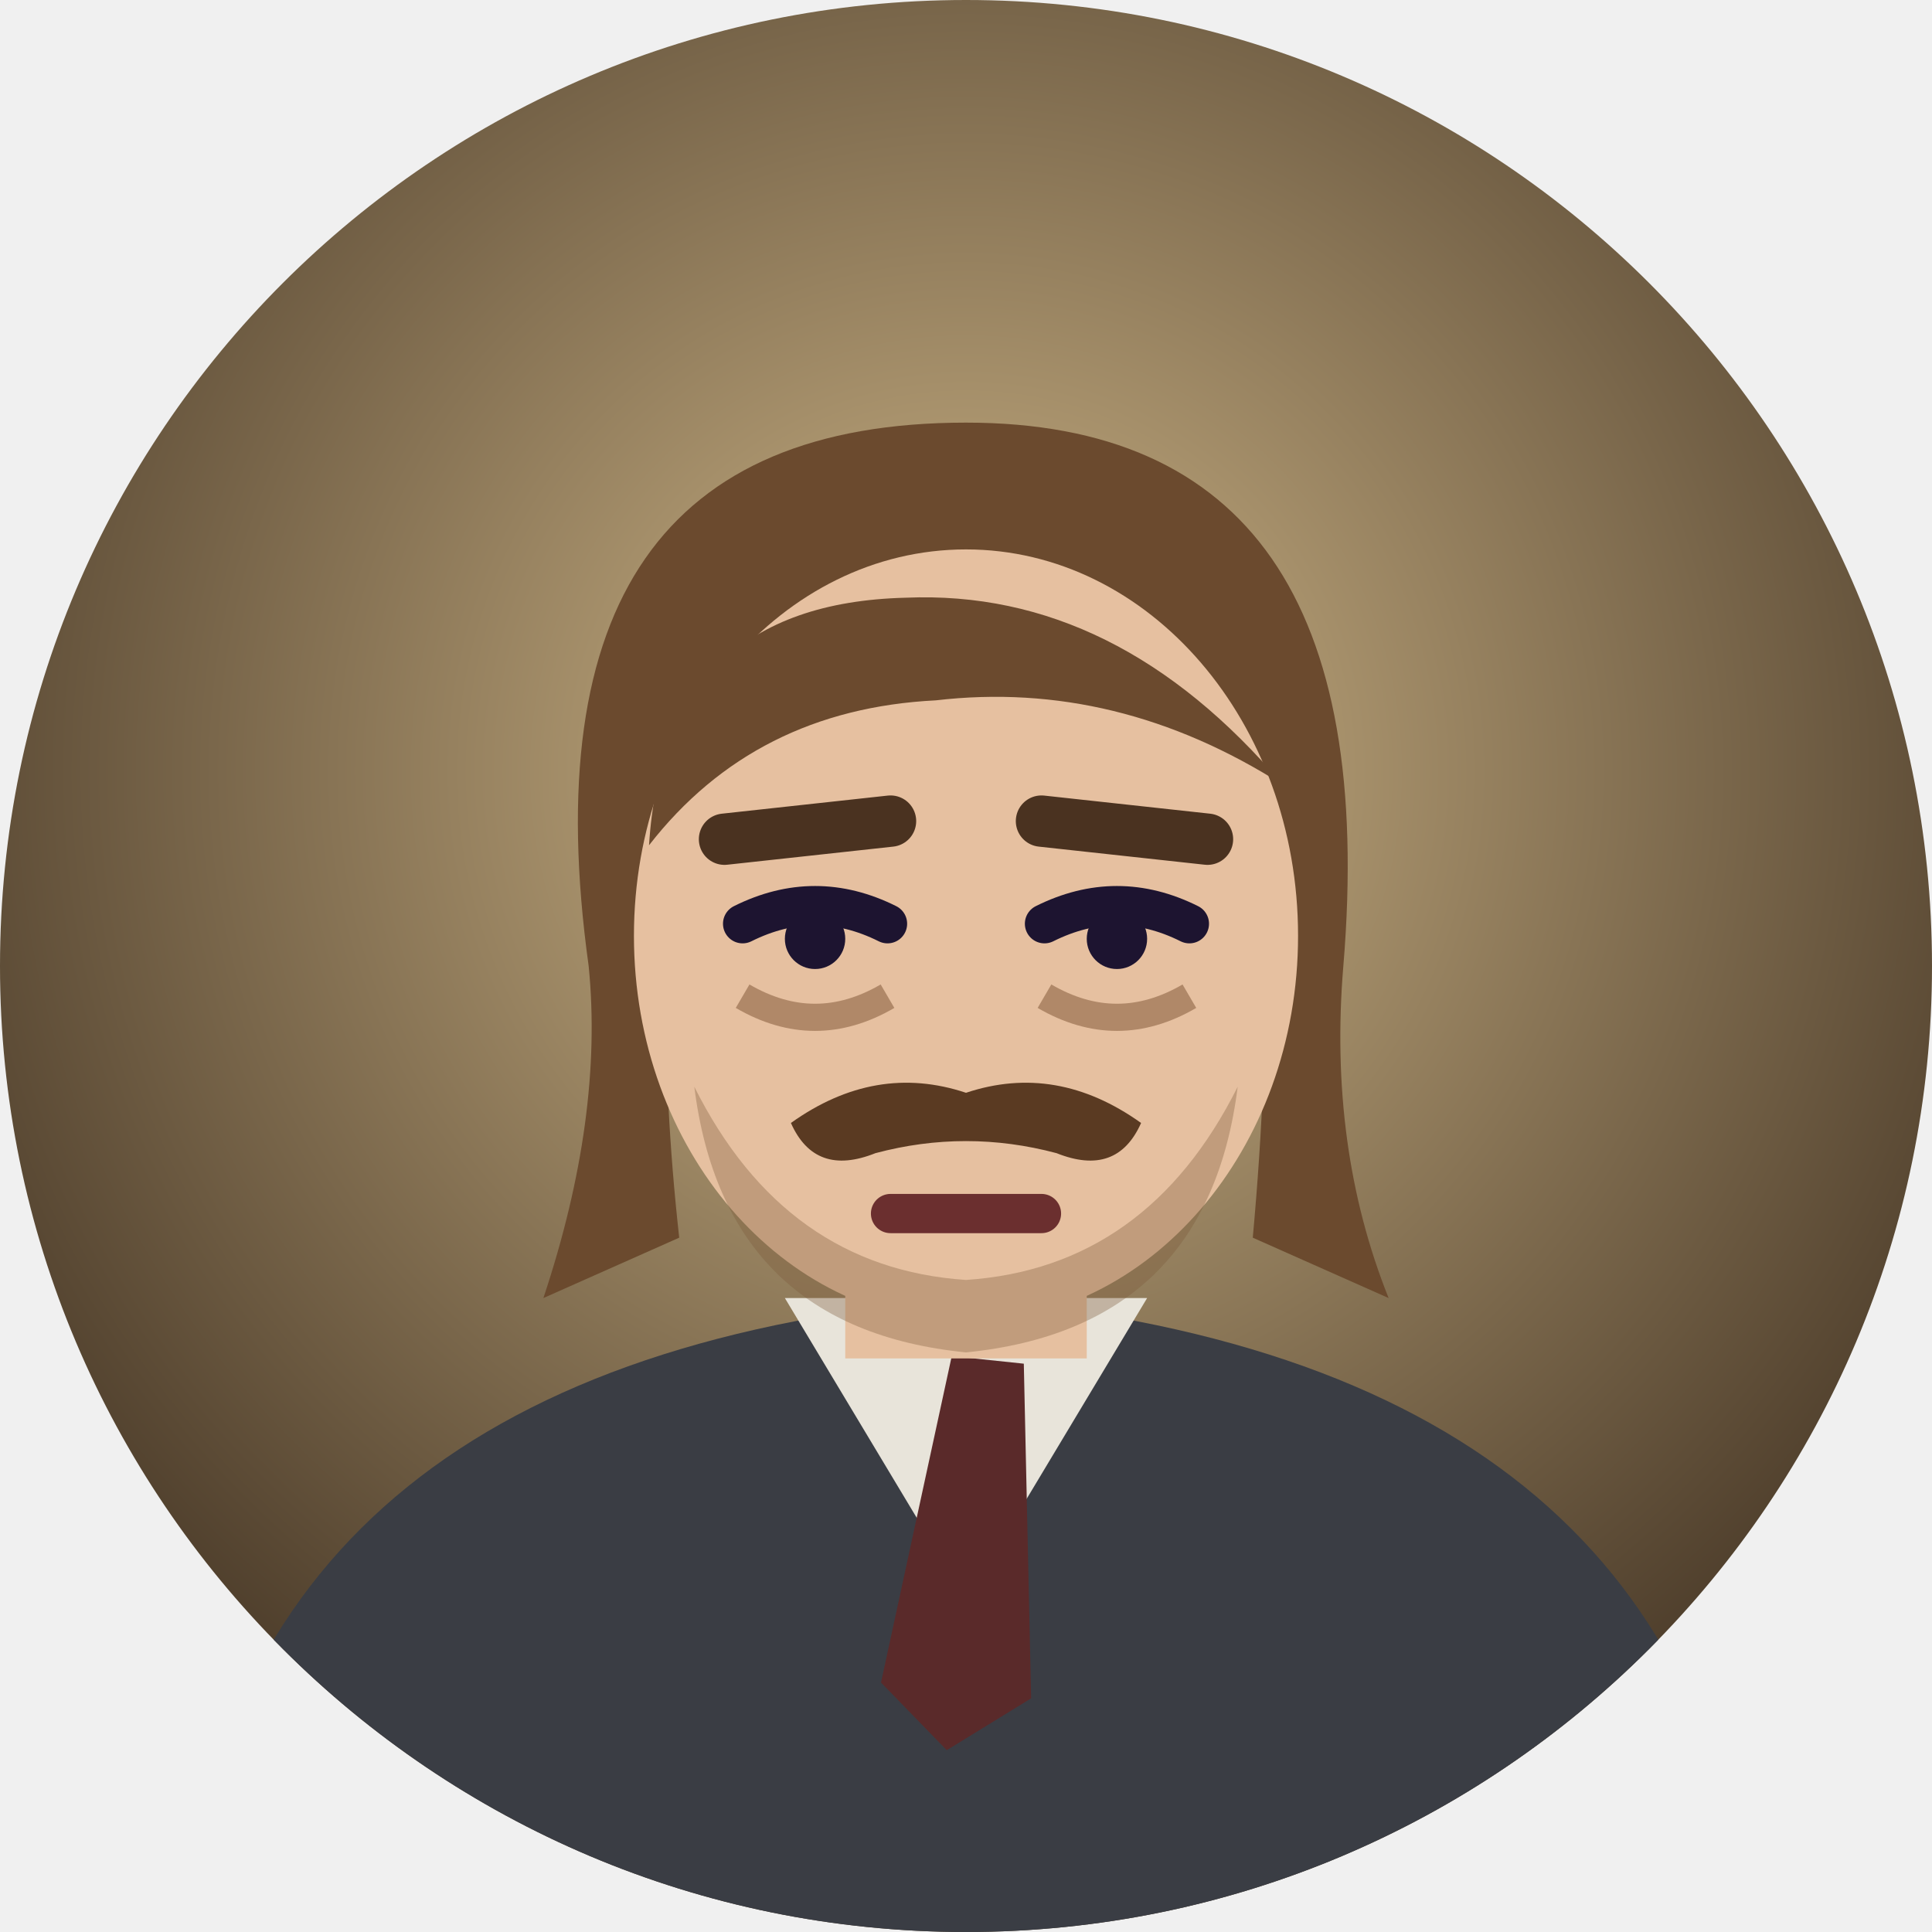
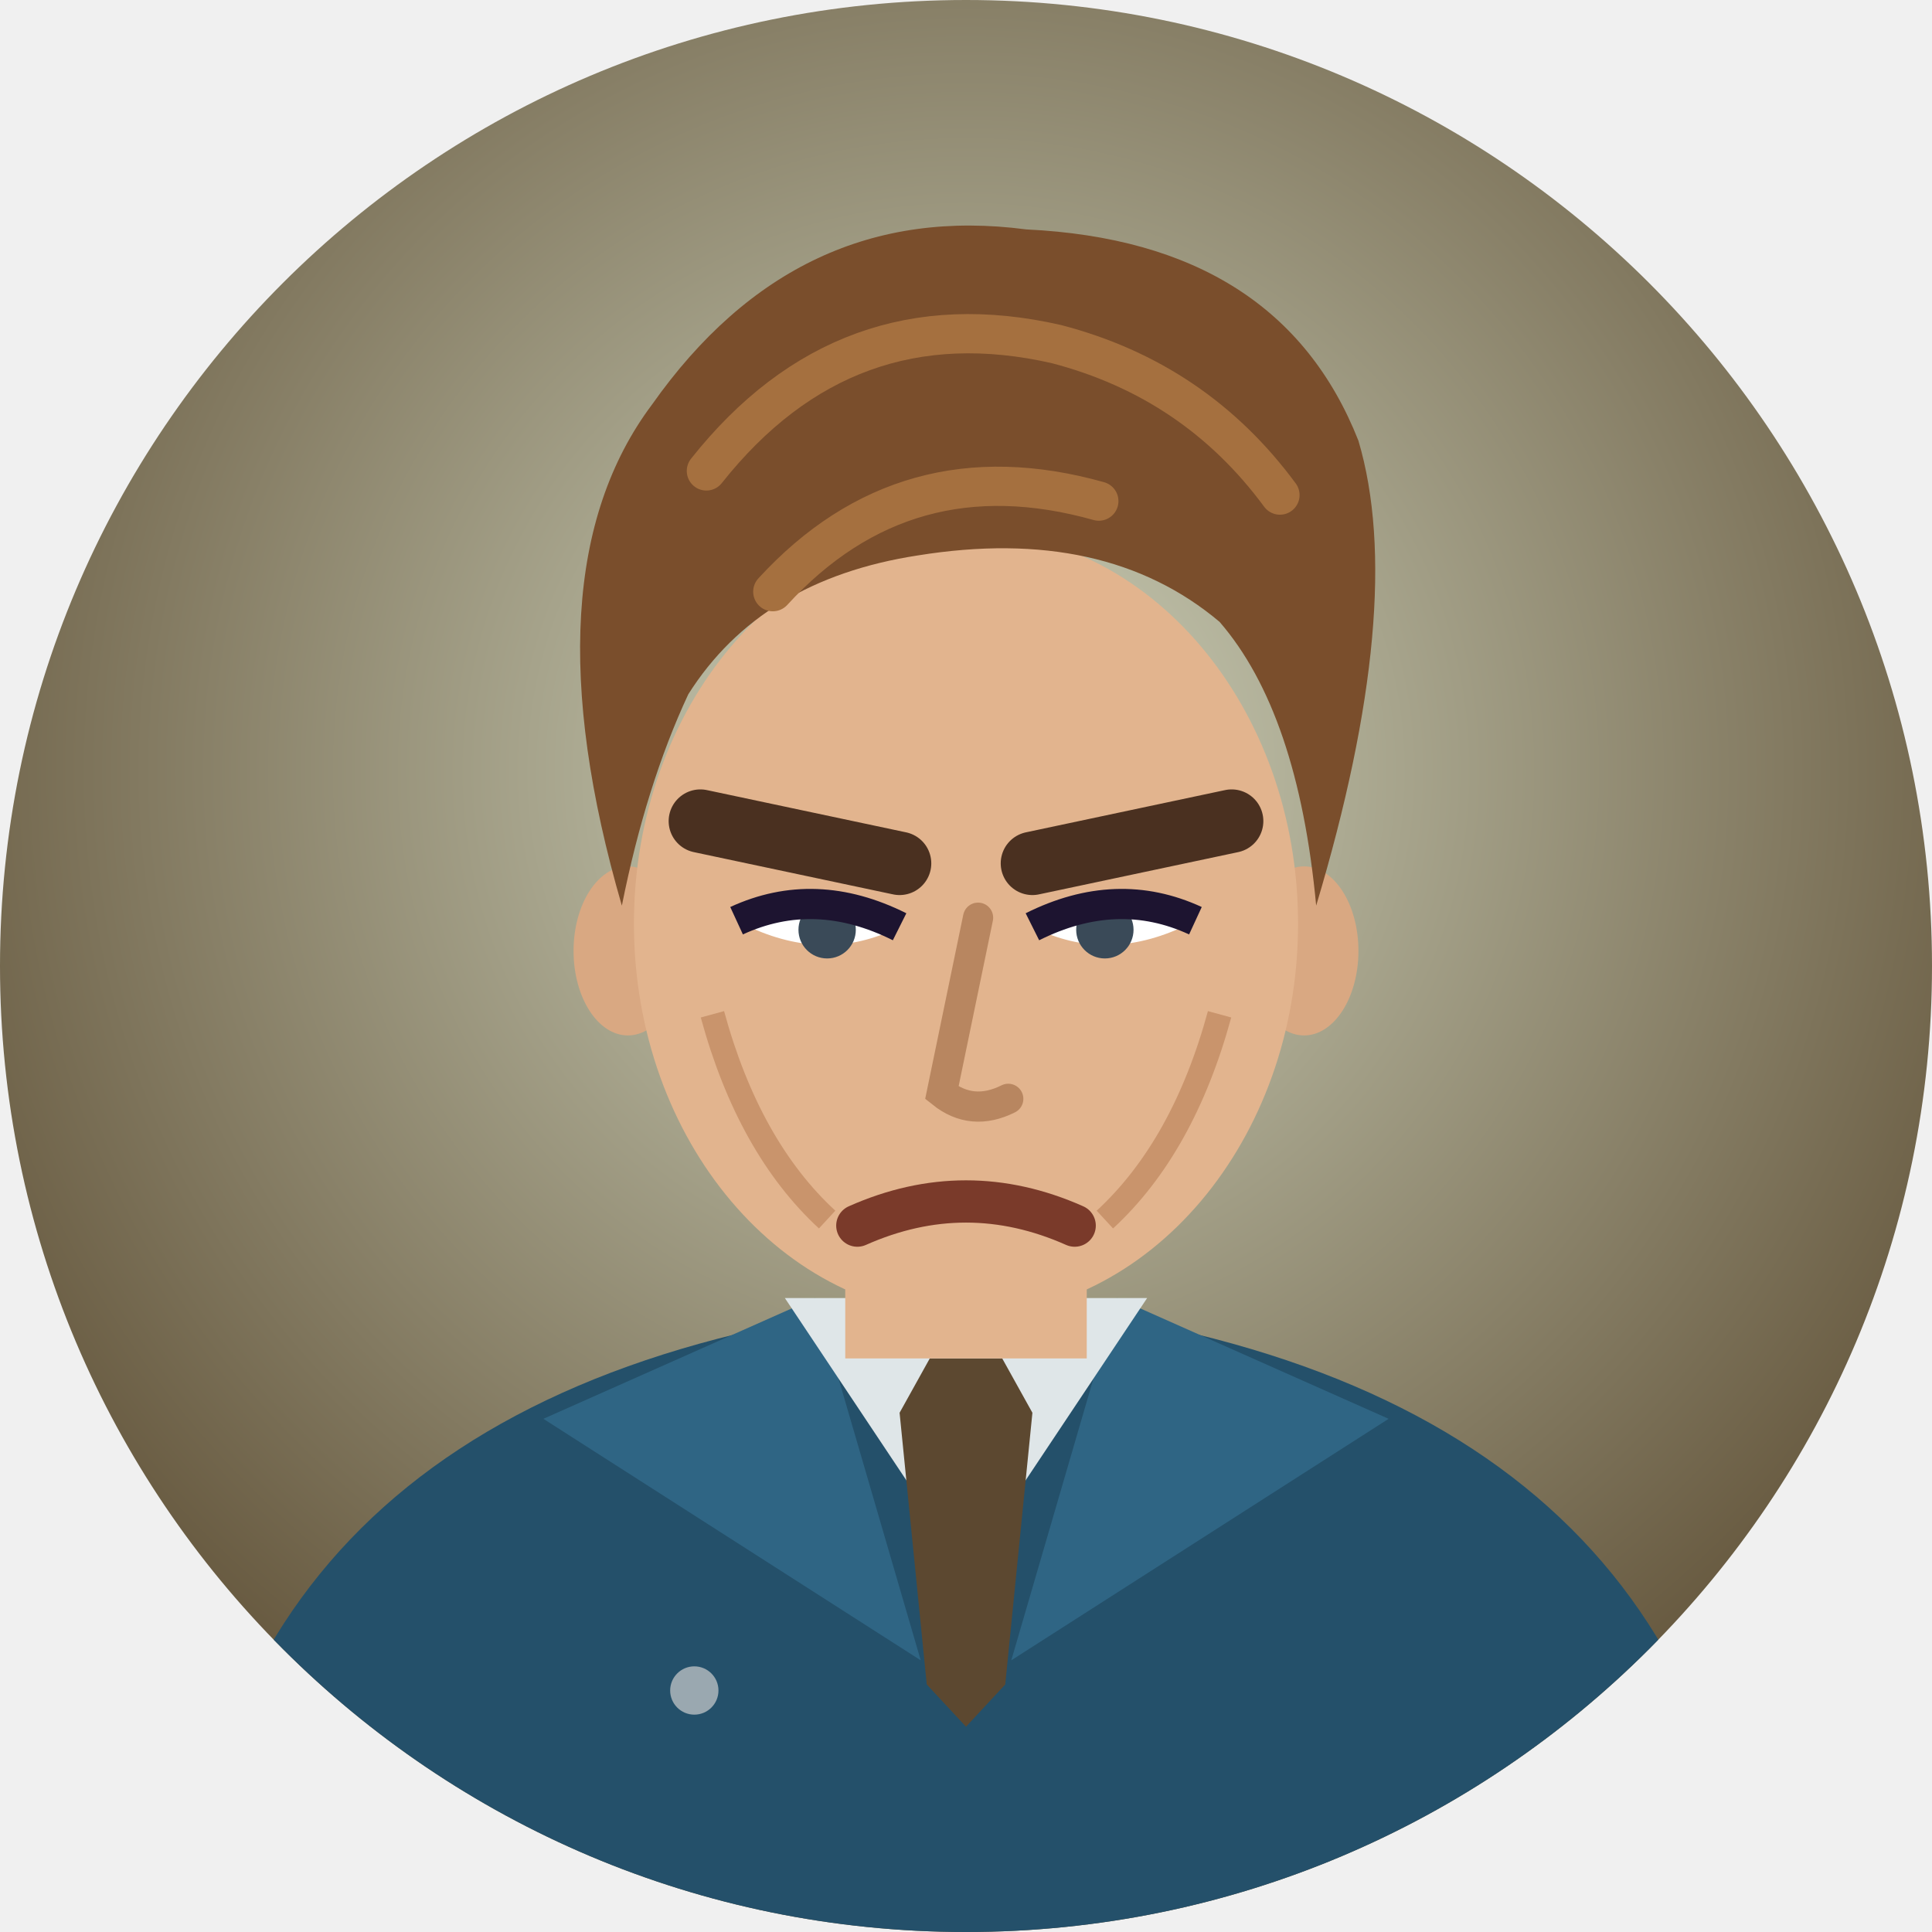
<svg xmlns="http://www.w3.org/2000/svg" viewBox="0 0 64 64">
  <defs>
    <clipPath id="c">
      <circle cx="32" cy="32" r="32" />
    </clipPath>
    <radialGradient id="bg" cx="50%" cy="40%" r="65%">
-       <stop offset="0" stop-color="#d2b98a" />
-       <stop offset="1" stop-color="#3e2f20" />
+       <stop offset="0" stop-color="#cfd3bc" />
+       <stop offset="1" stop-color="#5a4a30" />
    </radialGradient>
  </defs>
  <g clip-path="url(#c)">
    <rect width="64" height="64" fill="url(#bg)" />
-     <path d="M6 64 Q8 45 32 43 Q56 45 58 64Z" fill="#3a3d44" />
-     <path d="M26 43 L32 53 L38 43Z" fill="#e8e4da" />
-     <path d="M31 45 h2.4 l1.4 11 -2.6 2 -2.4 -2Z" fill="#5a2a2a" transform="rotate(6 32 50)" />
-     <rect x="28" y="38" width="8" height="7" fill="#e6c0a0" />
-     <path d="M19.5 32 Q17 14 32 14 Q46 14 44.5 32 Q44 38 46 43 L41.5 41 Q42.5 30 41 24 Q36 19.5 30 20 Q24 20.5 22.8 25 Q21.5 32 22.5 41 L18 43 Q20 37 19.5 32Z" fill="#6b4a2e" />
-     <ellipse cx="32" cy="31" rx="11" ry="12.8" fill="#e6c0a0" />
-     <path d="M21.5 28 Q22 20 30 19.8 Q37 19.5 42.5 26 Q37 22.5 31 23.2 Q25 23.5 21.5 28Z" fill="#6b4a2e" />
-     <path d="M24 27.8 L29.5 27.2 M34.5 27.2 L40 27.8" stroke="#4a3220" stroke-width="1.7" stroke-linecap="round" />
-     <path d="M24.6 30.6 Q27 29.4 29.4 30.6 M34.6 30.6 Q37 29.4 39.4 30.6" stroke="#1d1430" stroke-width="1.3" fill="none" stroke-linecap="round" />
-     <circle cx="27" cy="31.1" r="1" fill="#1d1430" />
-     <circle cx="37" cy="31.1" r="1" fill="#1d1430" />
-     <path d="M24.6 33 Q27 34.4 29.4 33 M34.6 33 Q37 34.4 39.4 33" stroke="#b08868" stroke-width=".9" fill="none" />
-     <path d="M23 36 Q24 44 32 44.8 Q40 44 41 36 Q38 42 32 42.4 Q26 42 23 36Z" fill="#7a5a3a" opacity=".35" />
-     <path d="M26.2 37.2 Q29 35.2 32 36.2 Q35 35.2 37.8 37.2 Q37 39 35 38.2 Q32 37.4 29 38.2 Q27 39 26.2 37.2Z" fill="#5a3a22" />
-     <path d="M29.5 40.2 H34.5" stroke="#6b2f2f" stroke-width="1.3" stroke-linecap="round" />
+     <path d="M6 64 Q8 45 32 43 Q56 45 58 64Z" fill="#24506a" />
+     <path d="M18 47 L27 43 L30.5 55Z M46 47 L37 43 L33.5 55Z" fill="#2f6584" />
+     <path d="M26 43 L32 52 L38 43Z" fill="#dfe6e8" />
+     <path d="M30.8 45 h2.4 l1 1.8 -.9 9 -1.3 1.4 -1.3 -1.4 -.9 -9Z" fill="#5c4830" />
+     <circle cx="23" cy="56" r=".8" fill="#9aa8b0" />
+     <rect x="28" y="38" width="8" height="7" fill="#e2b48e" />
+     <ellipse cx="20.8" cy="31.5" rx="1.8" ry="2.8" fill="#d9a882" />
+     <ellipse cx="43.2" cy="31.5" rx="1.8" ry="2.8" fill="#d9a882" />
+     <ellipse cx="32" cy="30.6" rx="11" ry="13" fill="#e2b48e" />
+     <path d="M20.6 30 Q17.4 19 21.6 13.4 Q26.4 6.6 34 7.6 Q42.4 8 45 14.6 Q46.6 20 43.6 30 Q43 23.6 40.4 20.6 Q36.6 17.4 30.4 18.4 Q25.2 19.2 22.8 23 Q21.4 26 20.6 30Z" fill="#7a4e2c" />
+     <path d="M23.4 15.6 Q28 9.8 35 11.4 Q39.6 12.6 42.4 16.4 M25.6 19.6 Q30 14.8 36.4 16.6" stroke="#a5703f" stroke-width="1.3" fill="none" stroke-linecap="round" />
+     <path d="M23.2 27.2 L29.8 28.6 M40.8 27.2 L34.2 28.6" stroke="#4a3020" stroke-width="2.1" stroke-linecap="round" />
+     <path d="M24.6 30.6 Q27 29.6 29.6 30.8 Q27.2 31.9 24.6 30.6Z M34.4 30.8 Q37 29.6 39.4 30.6 Q36.8 31.9 34.4 30.8Z" fill="#fff" />
+     <circle cx="27.4" cy="30.8" r=".95" fill="#3a4a58" />
+     <circle cx="36.6" cy="30.8" r=".95" fill="#3a4a58" />
+     <path d="M24.4 30.5 Q27 29.3 29.8 30.7 M34.2 30.7 Q37 29.3 39.6 30.5" stroke="#1d1430" stroke-width="1" fill="none" />
+     <path d="M32.4 30.4 L31.2 36.2 Q32.2 37 33.4 36.4" stroke="#b88660" stroke-width="1" fill="none" stroke-linecap="round" />
+     <path d="M23.6 33.6 Q24.8 38 27.4 40.4 M40.4 33.6 Q39.2 38 36.6 40.4" stroke="#c9946c" stroke-width=".8" fill="none" />
+     <path d="M28.4 40.6 Q32 39 35.6 40.6" stroke="#7a3a2a" stroke-width="1.4" fill="none" stroke-linecap="round" />
  </g>
</svg>
